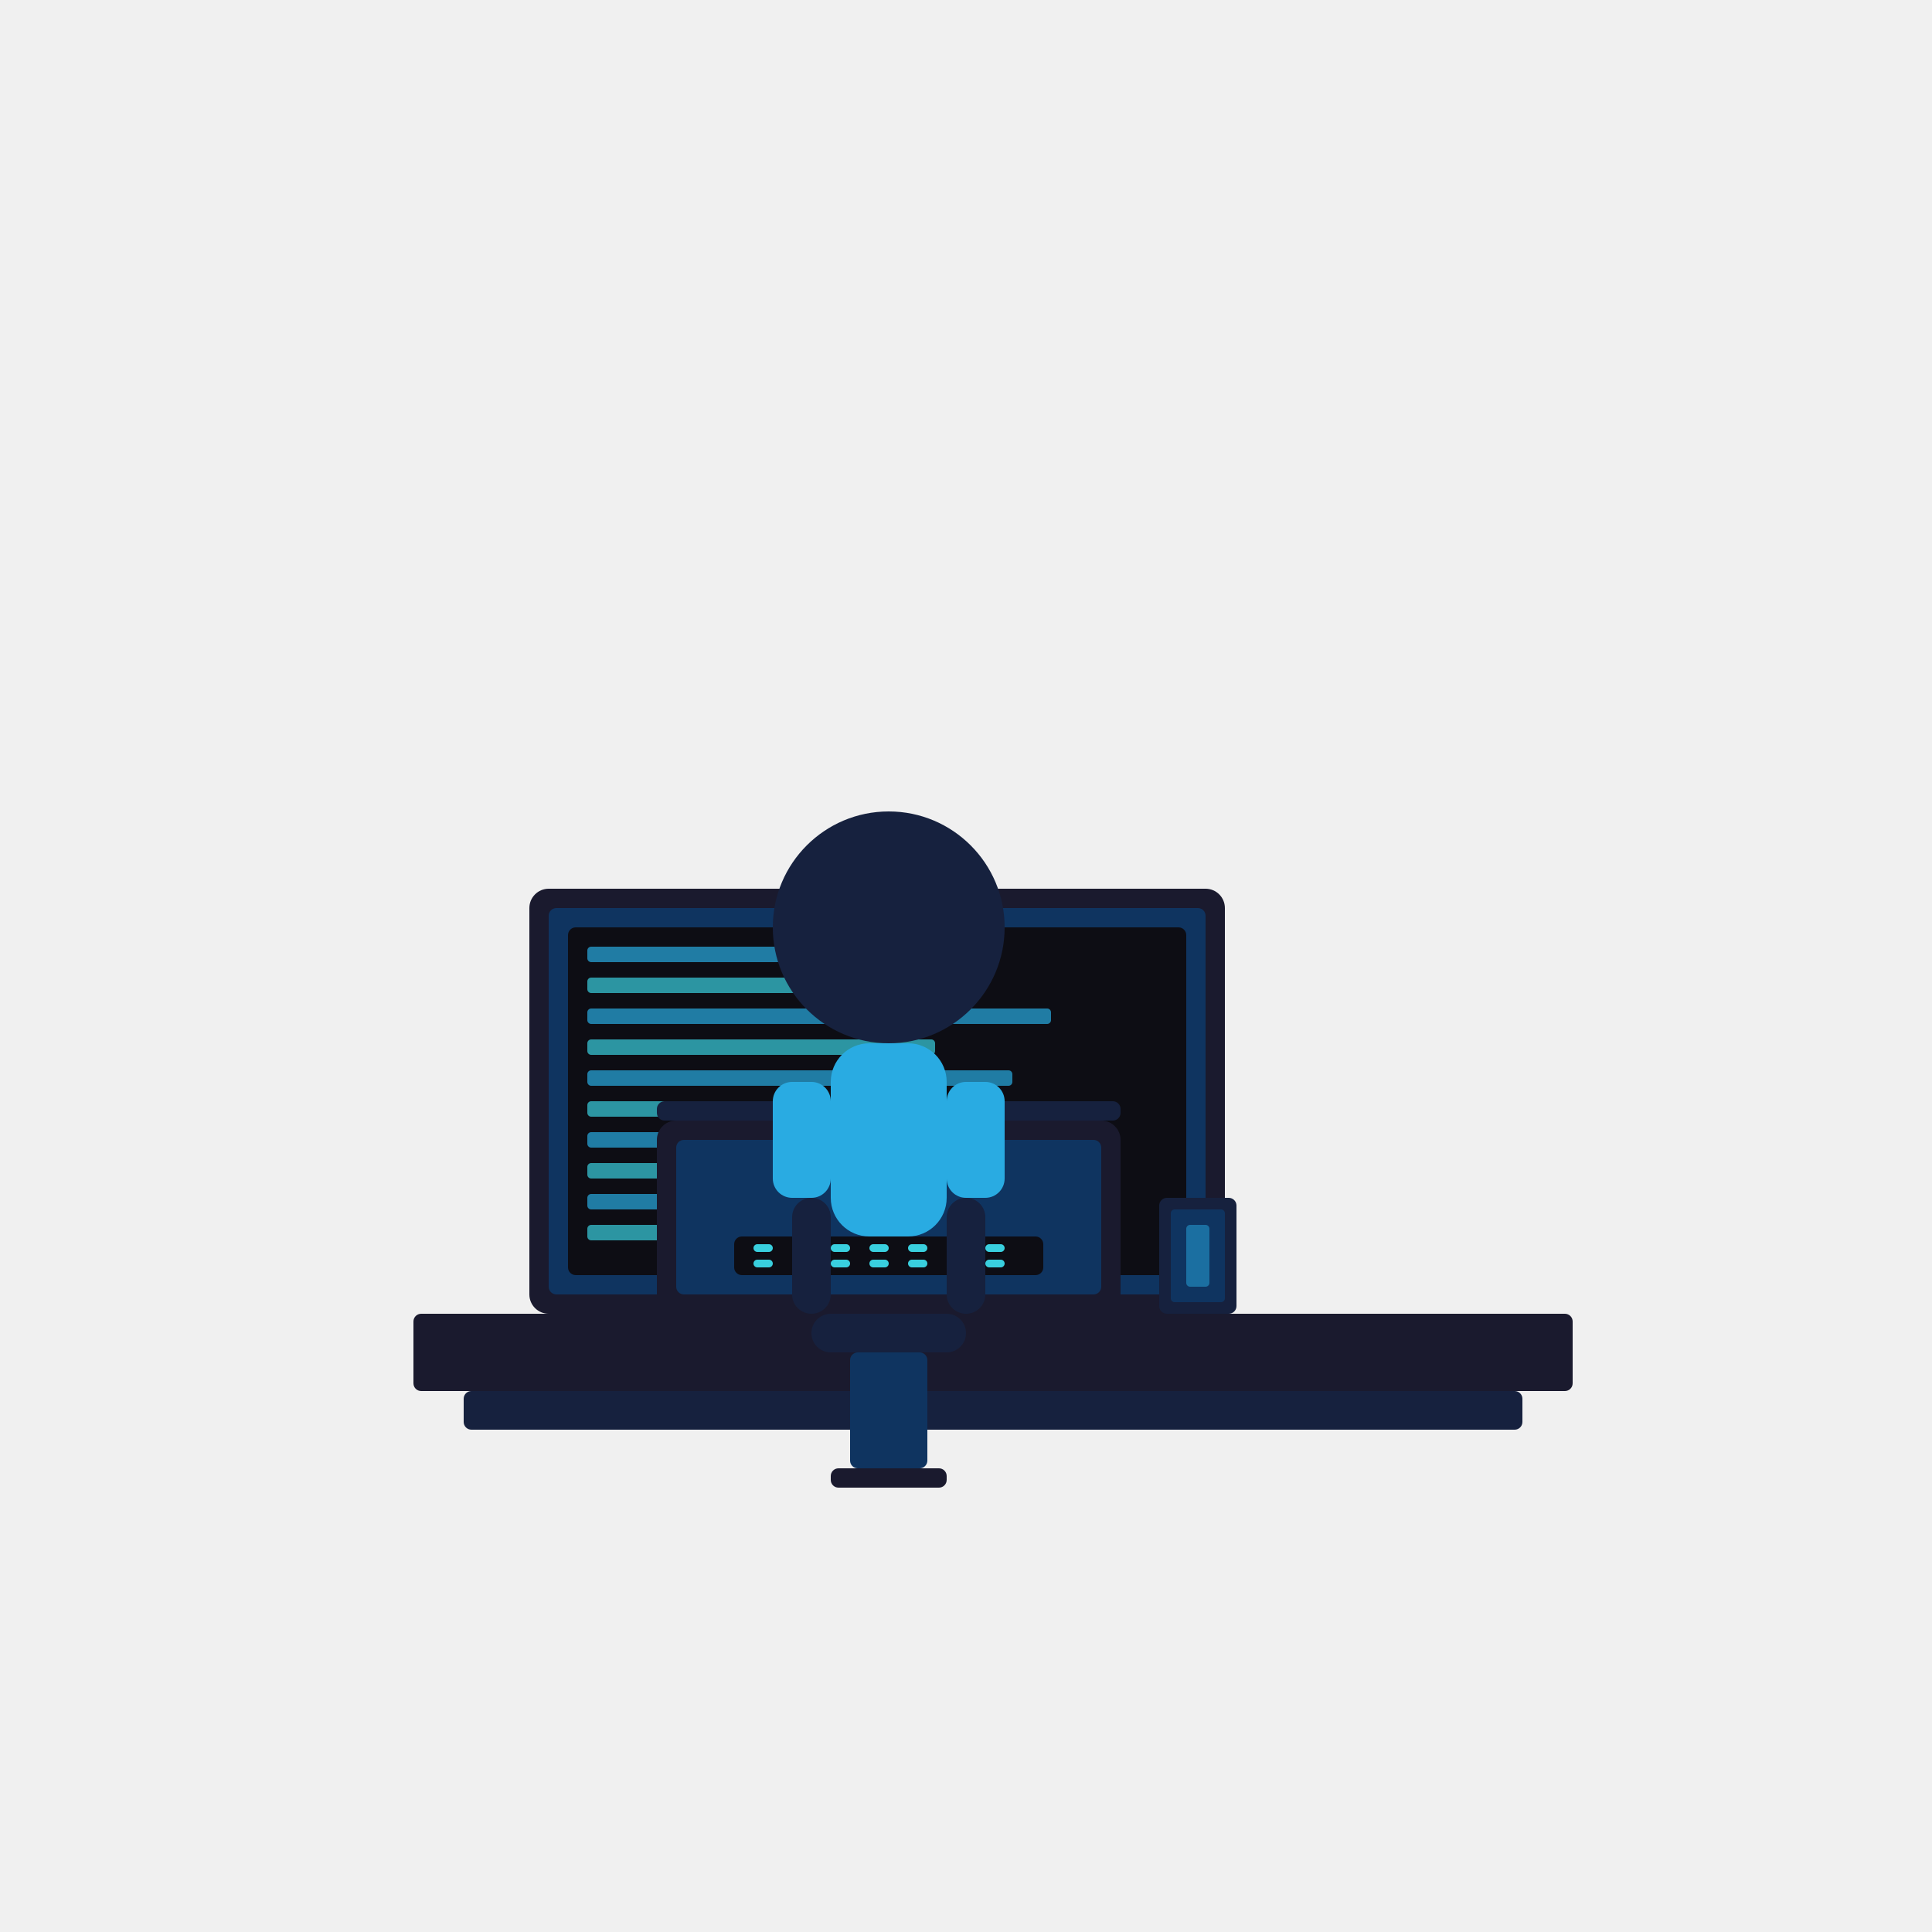
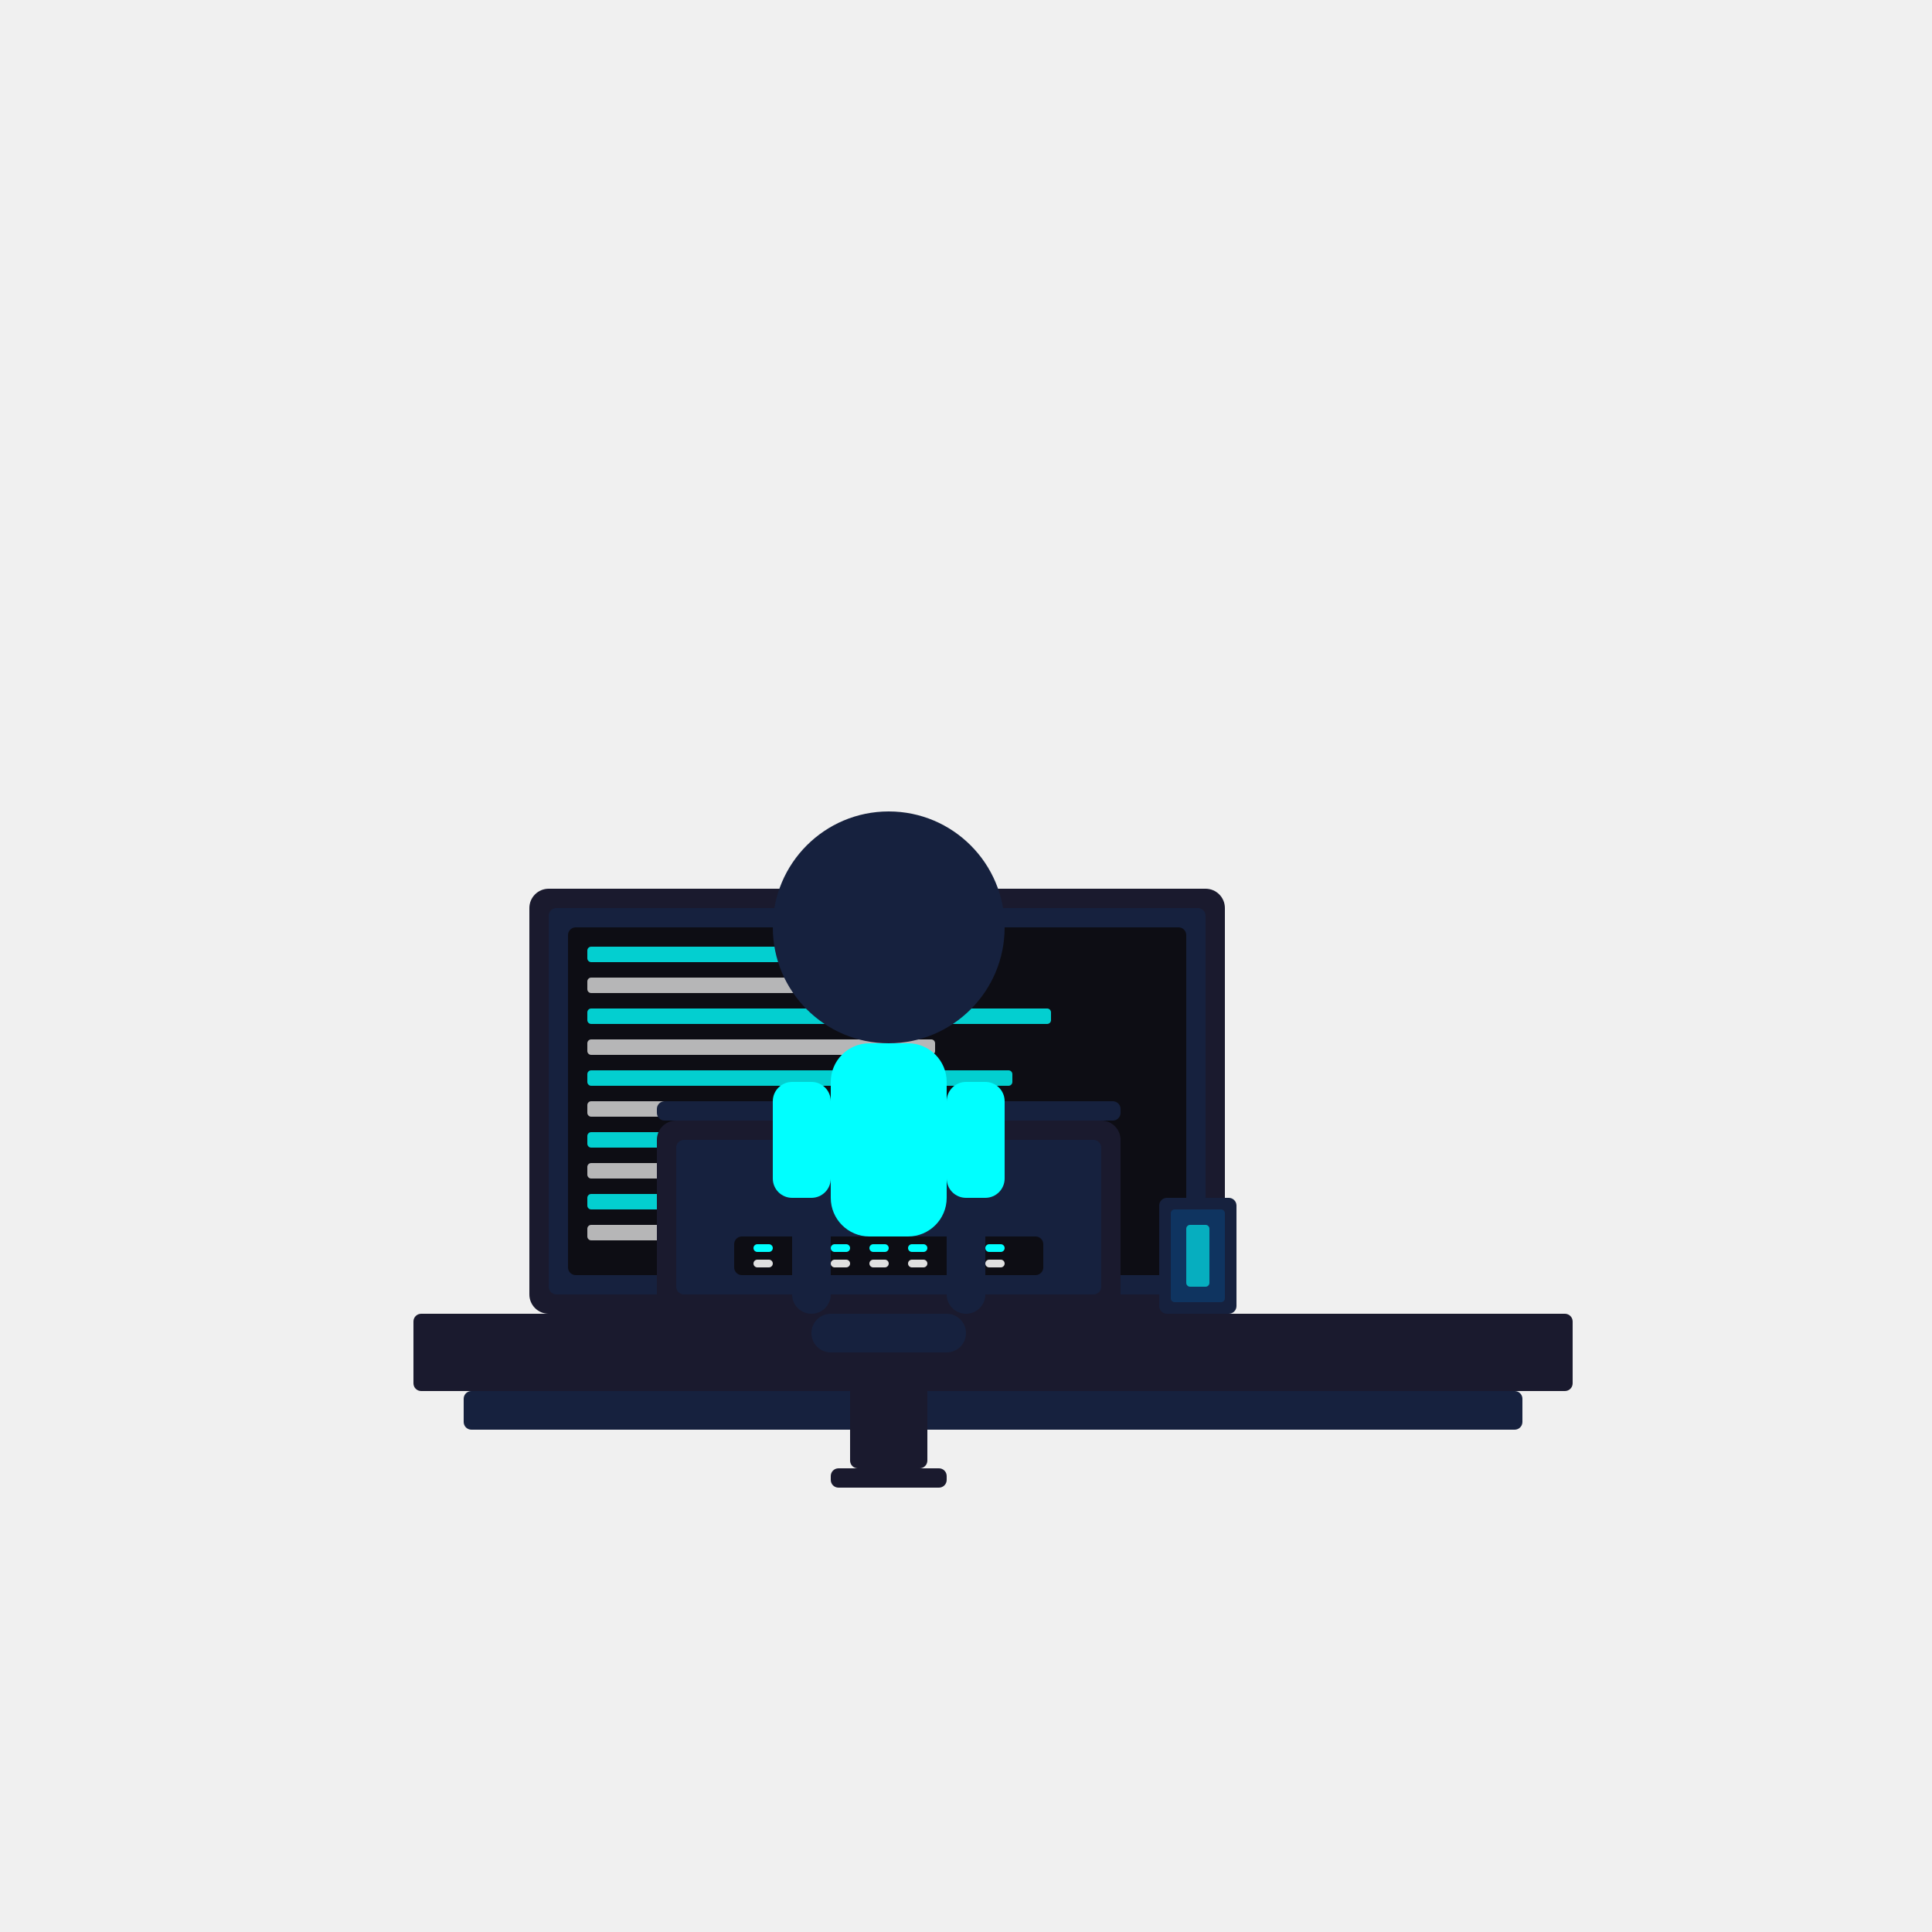
<svg xmlns="http://www.w3.org/2000/svg" width="500" height="500" viewBox="0 0 500 500" fill="none">
  <g clip-path="url(#clip0_1_2)">
    <rect x="107" y="340" width="300" height="20" rx="2" fill="#1A1A2E" />
    <rect x="120" y="360" width="274" height="10" rx="2" fill="#16213E" />
    <rect x="137" y="230" width="180" height="110" rx="5" fill="#1A1A2E" />
-     <rect x="142" y="235" width="170" height="100" rx="2" fill="#0F3460" />
+     <rect x="142" y="235" width="170" height="100" rx="2" fill="#16213E" />
    <rect x="147" y="240" width="160" height="90" rx="2" fill="#0D0D14" />
-     <rect x="152" y="245" width="100" height="4" rx="1" fill="#29ABE2" fill-opacity="0.7" />
-     <rect x="152" y="253" width="70" height="4" rx="1" fill="#39CFDE" fill-opacity="0.7" />
-     <rect x="152" y="261" width="120" height="4" rx="1" fill="#29ABE2" fill-opacity="0.7" />
-     <rect x="152" y="269" width="90" height="4" rx="1" fill="#39CFDE" fill-opacity="0.7" />
-     <rect x="152" y="277" width="110" height="4" rx="1" fill="#29ABE2" fill-opacity="0.7" />
-     <rect x="152" y="285" width="80" height="4" rx="1" fill="#39CFDE" fill-opacity="0.7" />
-     <rect x="152" y="293" width="130" height="4" rx="1" fill="#29ABE2" fill-opacity="0.7" />
-     <rect x="152" y="301" width="60" height="4" rx="1" fill="#39CFDE" fill-opacity="0.7" />
-     <rect x="152" y="309" width="100" height="4" rx="1" fill="#29ABE2" fill-opacity="0.7" />
-     <rect x="152" y="317" width="75" height="4" rx="1" fill="#39CFDE" fill-opacity="0.7" />
+     <rect x="152" y="245" width="100" height="4" rx="1" fill="#00FFFF" fill-opacity="0.8" />
+     <rect x="152" y="253" width="70" height="4" rx="1" fill="#E0E0E0" fill-opacity="0.8" />
+     <rect x="152" y="261" width="120" height="4" rx="1" fill="#00FFFF" fill-opacity="0.8" />
+     <rect x="152" y="269" width="90" height="4" rx="1" fill="#E0E0E0" fill-opacity="0.8" />
+     <rect x="152" y="277" width="110" height="4" rx="1" fill="#00FFFF" fill-opacity="0.8" />
+     <rect x="152" y="285" width="80" height="4" rx="1" fill="#E0E0E0" fill-opacity="0.8" />
+     <rect x="152" y="293" width="130" height="4" rx="1" fill="#00FFFF" fill-opacity="0.8" />
+     <rect x="152" y="301" width="60" height="4" rx="1" fill="#E0E0E0" fill-opacity="0.8" />
+     <rect x="152" y="309" width="100" height="4" rx="1" fill="#00FFFF" fill-opacity="0.8" />
+     <rect x="152" y="317" width="75" height="4" rx="1" fill="#E0E0E0" fill-opacity="0.8" />
    <rect x="217" y="340" width="20" height="10" rx="2" fill="#16213E" />
    <rect x="207" y="335" width="40" height="5" rx="2" fill="#1A1A2E" />
    <rect x="170" y="285" width="120" height="5" rx="2" fill="#16213E" />
    <rect x="170" y="290" width="120" height="50" rx="5" fill="#1A1A2E" />
-     <rect x="175" y="295" width="110" height="40" rx="2" fill="#0F3460" />
+     <rect x="175" y="295" width="110" height="40" rx="2" fill="#16213E" />
    <rect x="190" y="320" width="80" height="10" rx="2" fill="#0D0D14" />
-     <rect x="195" y="322" width="5" height="2" rx="1" fill="#39CFDE" />
-     <rect x="205" y="322" width="5" height="2" rx="1" fill="#39CFDE" />
-     <rect x="215" y="322" width="5" height="2" rx="1" fill="#39CFDE" />
-     <rect x="225" y="322" width="5" height="2" rx="1" fill="#39CFDE" />
-     <rect x="235" y="322" width="5" height="2" rx="1" fill="#39CFDE" />
-     <rect x="245" y="322" width="5" height="2" rx="1" fill="#39CFDE" />
-     <rect x="255" y="322" width="5" height="2" rx="1" fill="#39CFDE" />
-     <rect x="195" y="326" width="5" height="2" rx="1" fill="#39CFDE" />
-     <rect x="205" y="326" width="5" height="2" rx="1" fill="#39CFDE" />
-     <rect x="215" y="326" width="5" height="2" rx="1" fill="#39CFDE" />
-     <rect x="225" y="326" width="5" height="2" rx="1" fill="#39CFDE" />
-     <rect x="235" y="326" width="5" height="2" rx="1" fill="#39CFDE" />
-     <rect x="245" y="326" width="5" height="2" rx="1" fill="#39CFDE" />
-     <rect x="255" y="326" width="5" height="2" rx="1" fill="#39CFDE" />
+     <rect x="195" y="322" width="5" height="2" rx="1" fill="#00FFFF" />
+     <rect x="205" y="322" width="5" height="2" rx="1" fill="#00FFFF" />
+     <rect x="215" y="322" width="5" height="2" rx="1" fill="#00FFFF" />
+     <rect x="225" y="322" width="5" height="2" rx="1" fill="#00FFFF" />
+     <rect x="235" y="322" width="5" height="2" rx="1" fill="#00FFFF" />
+     <rect x="245" y="322" width="5" height="2" rx="1" fill="#00FFFF" />
+     <rect x="255" y="322" width="5" height="2" rx="1" fill="#00FFFF" />
+     <rect x="195" y="326" width="5" height="2" rx="1" fill="#E0E0E0" />
+     <rect x="205" y="326" width="5" height="2" rx="1" fill="#E0E0E0" />
+     <rect x="215" y="326" width="5" height="2" rx="1" fill="#E0E0E0" />
+     <rect x="225" y="326" width="5" height="2" rx="1" fill="#E0E0E0" />
+     <rect x="235" y="326" width="5" height="2" rx="1" fill="#E0E0E0" />
+     <rect x="245" y="326" width="5" height="2" rx="1" fill="#E0E0E0" />
+     <rect x="255" y="326" width="5" height="2" rx="1" fill="#E0E0E0" />
    <rect x="300" y="310" width="20" height="30" rx="2" fill="#16213E" />
    <rect x="303" y="313" width="14" height="24" rx="1" fill="#0F3460" />
-     <rect x="307" y="317" width="6" height="16" rx="1" fill="#29ABE2" fill-opacity="0.5" />
+     <rect x="307" y="317" width="6" height="16" rx="1" fill="#00FFFF" fill-opacity="0.6" />
    <ellipse cx="230" cy="240" rx="30" ry="30" fill="#16213E" />
-     <rect x="215" y="270" width="30" height="50" rx="10" fill="#29ABE2" />
-     <rect x="200" y="280" width="15" height="30" rx="5" fill="#29ABE2" />
-     <rect x="245" y="280" width="15" height="30" rx="5" fill="#29ABE2" />
+     <rect x="215" y="270" width="30" height="50" rx="10" fill="#00FFFF" />
+     <rect x="200" y="280" width="15" height="30" rx="5" fill="#00FFFF" />
+     <rect x="245" y="280" width="15" height="30" rx="5" fill="#00FFFF" />
    <rect x="205" y="310" width="10" height="30" rx="5" fill="#16213E" />
    <rect x="245" y="310" width="10" height="30" rx="5" fill="#16213E" />
    <rect x="210" y="340" width="40" height="10" rx="5" fill="#16213E" />
-     <rect x="220" y="350" width="20" height="30" rx="2" fill="#0F3460" />
+     <rect x="220" y="350" width="20" height="30" rx="2" fill="#1A1A2E" />
    <rect x="215" y="380" width="30" height="5" rx="2" fill="#1A1A2E" />
  </g>
  <defs>
    <clipPath id="clip0_1_2">
      <rect width="500" height="500" fill="white" />
    </clipPath>
  </defs>
</svg>
